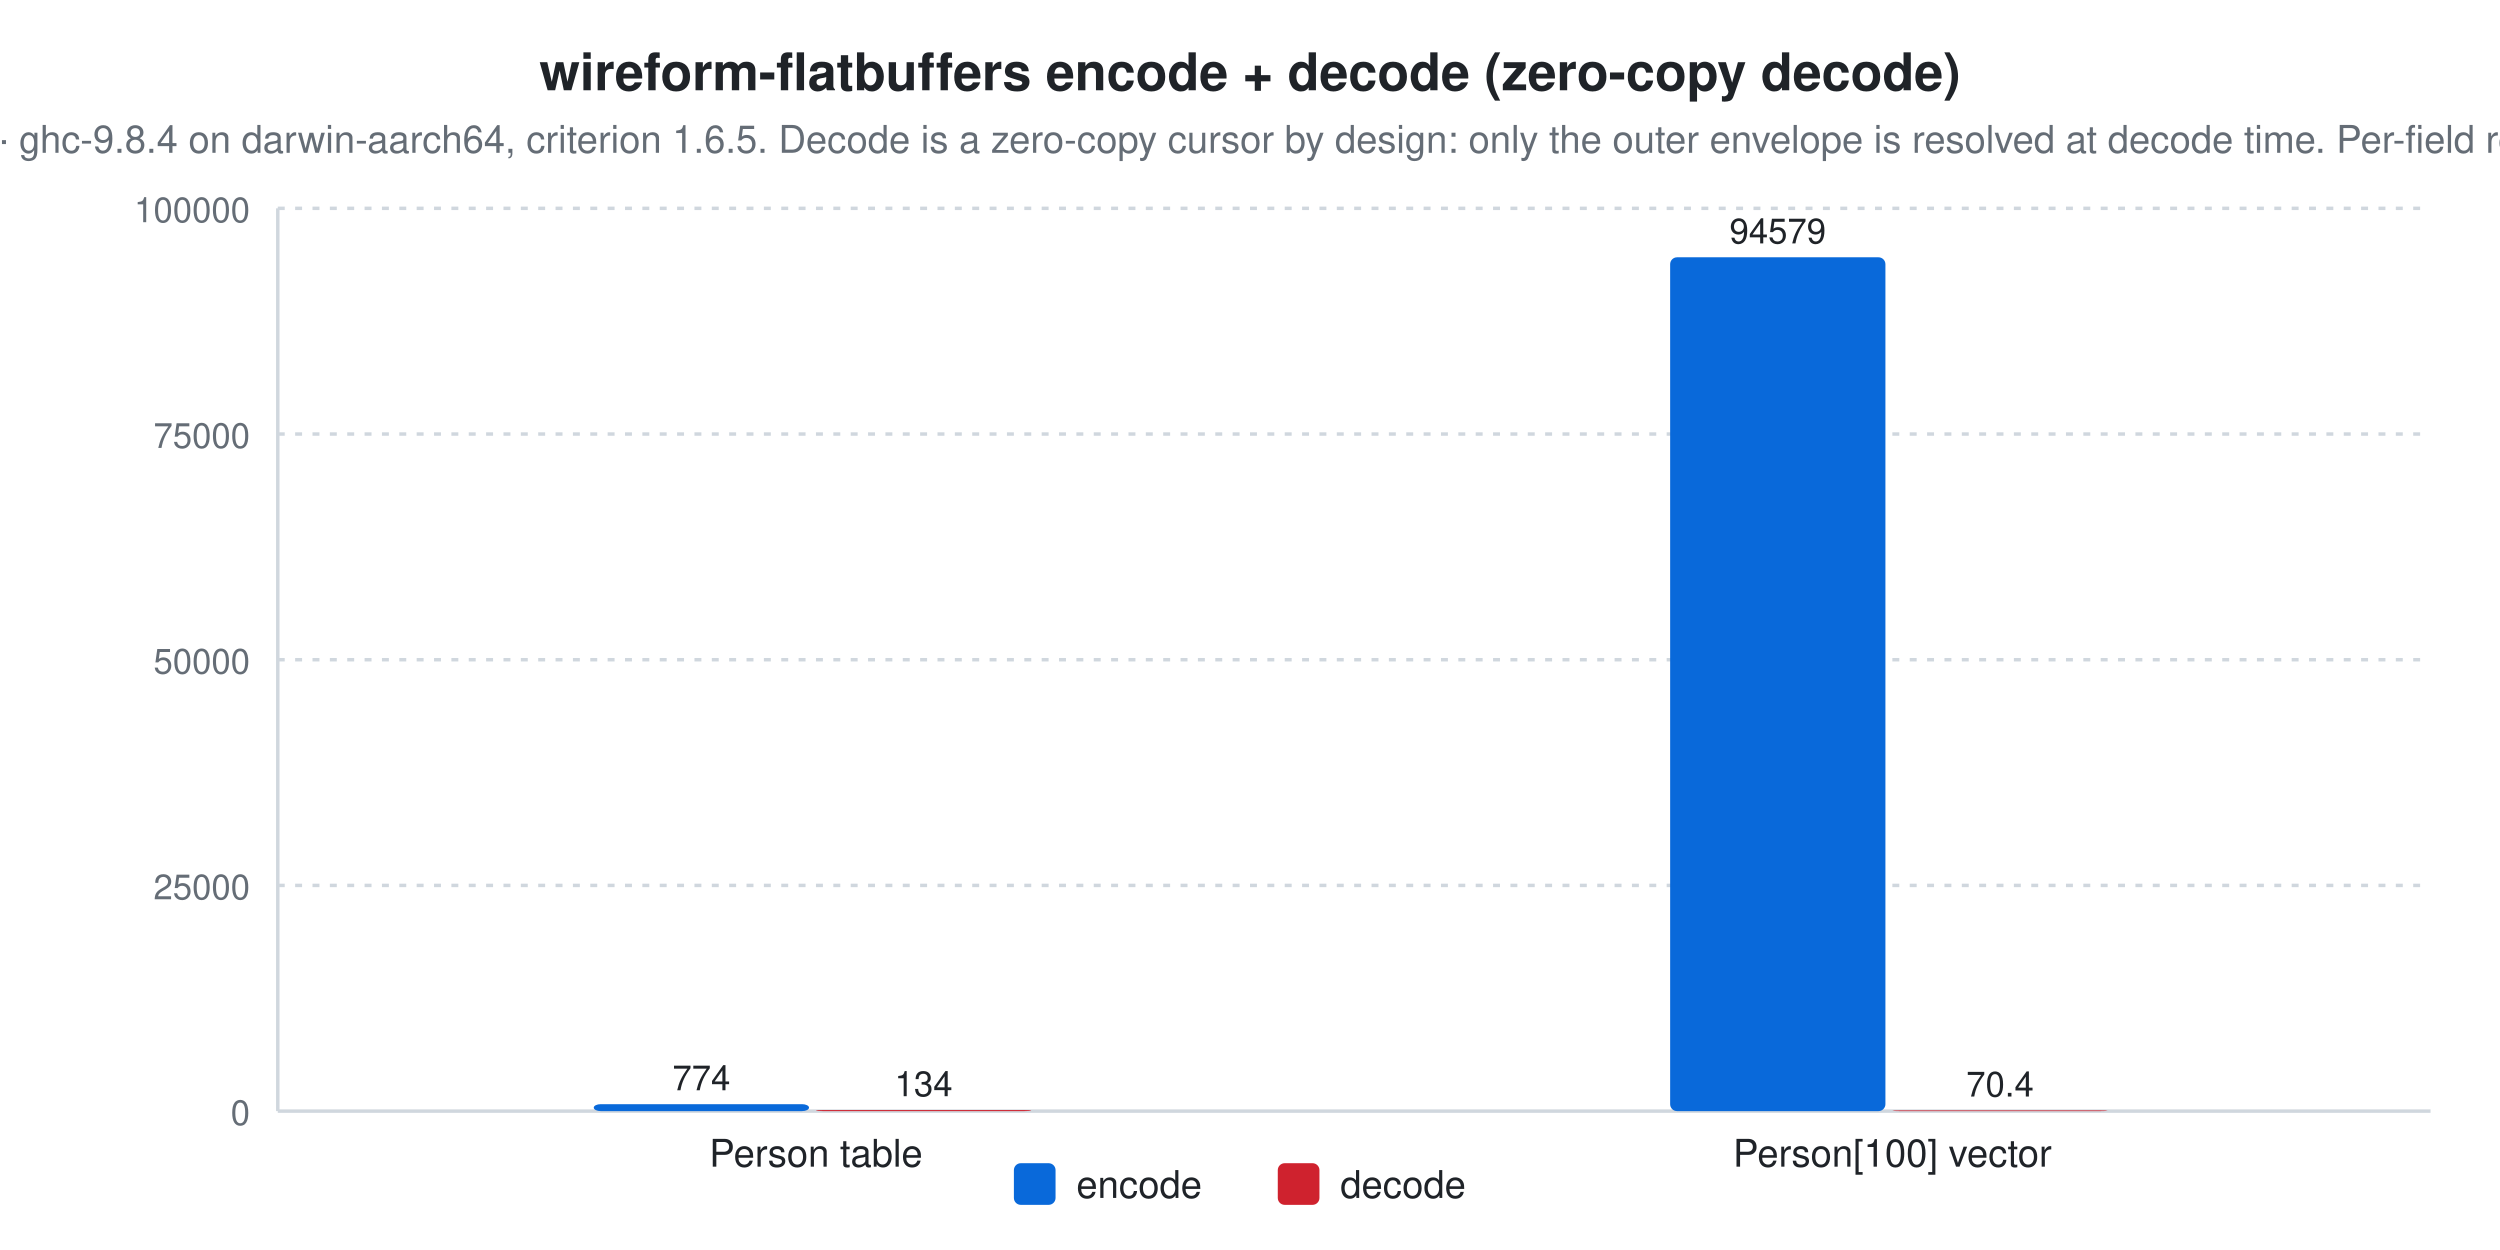
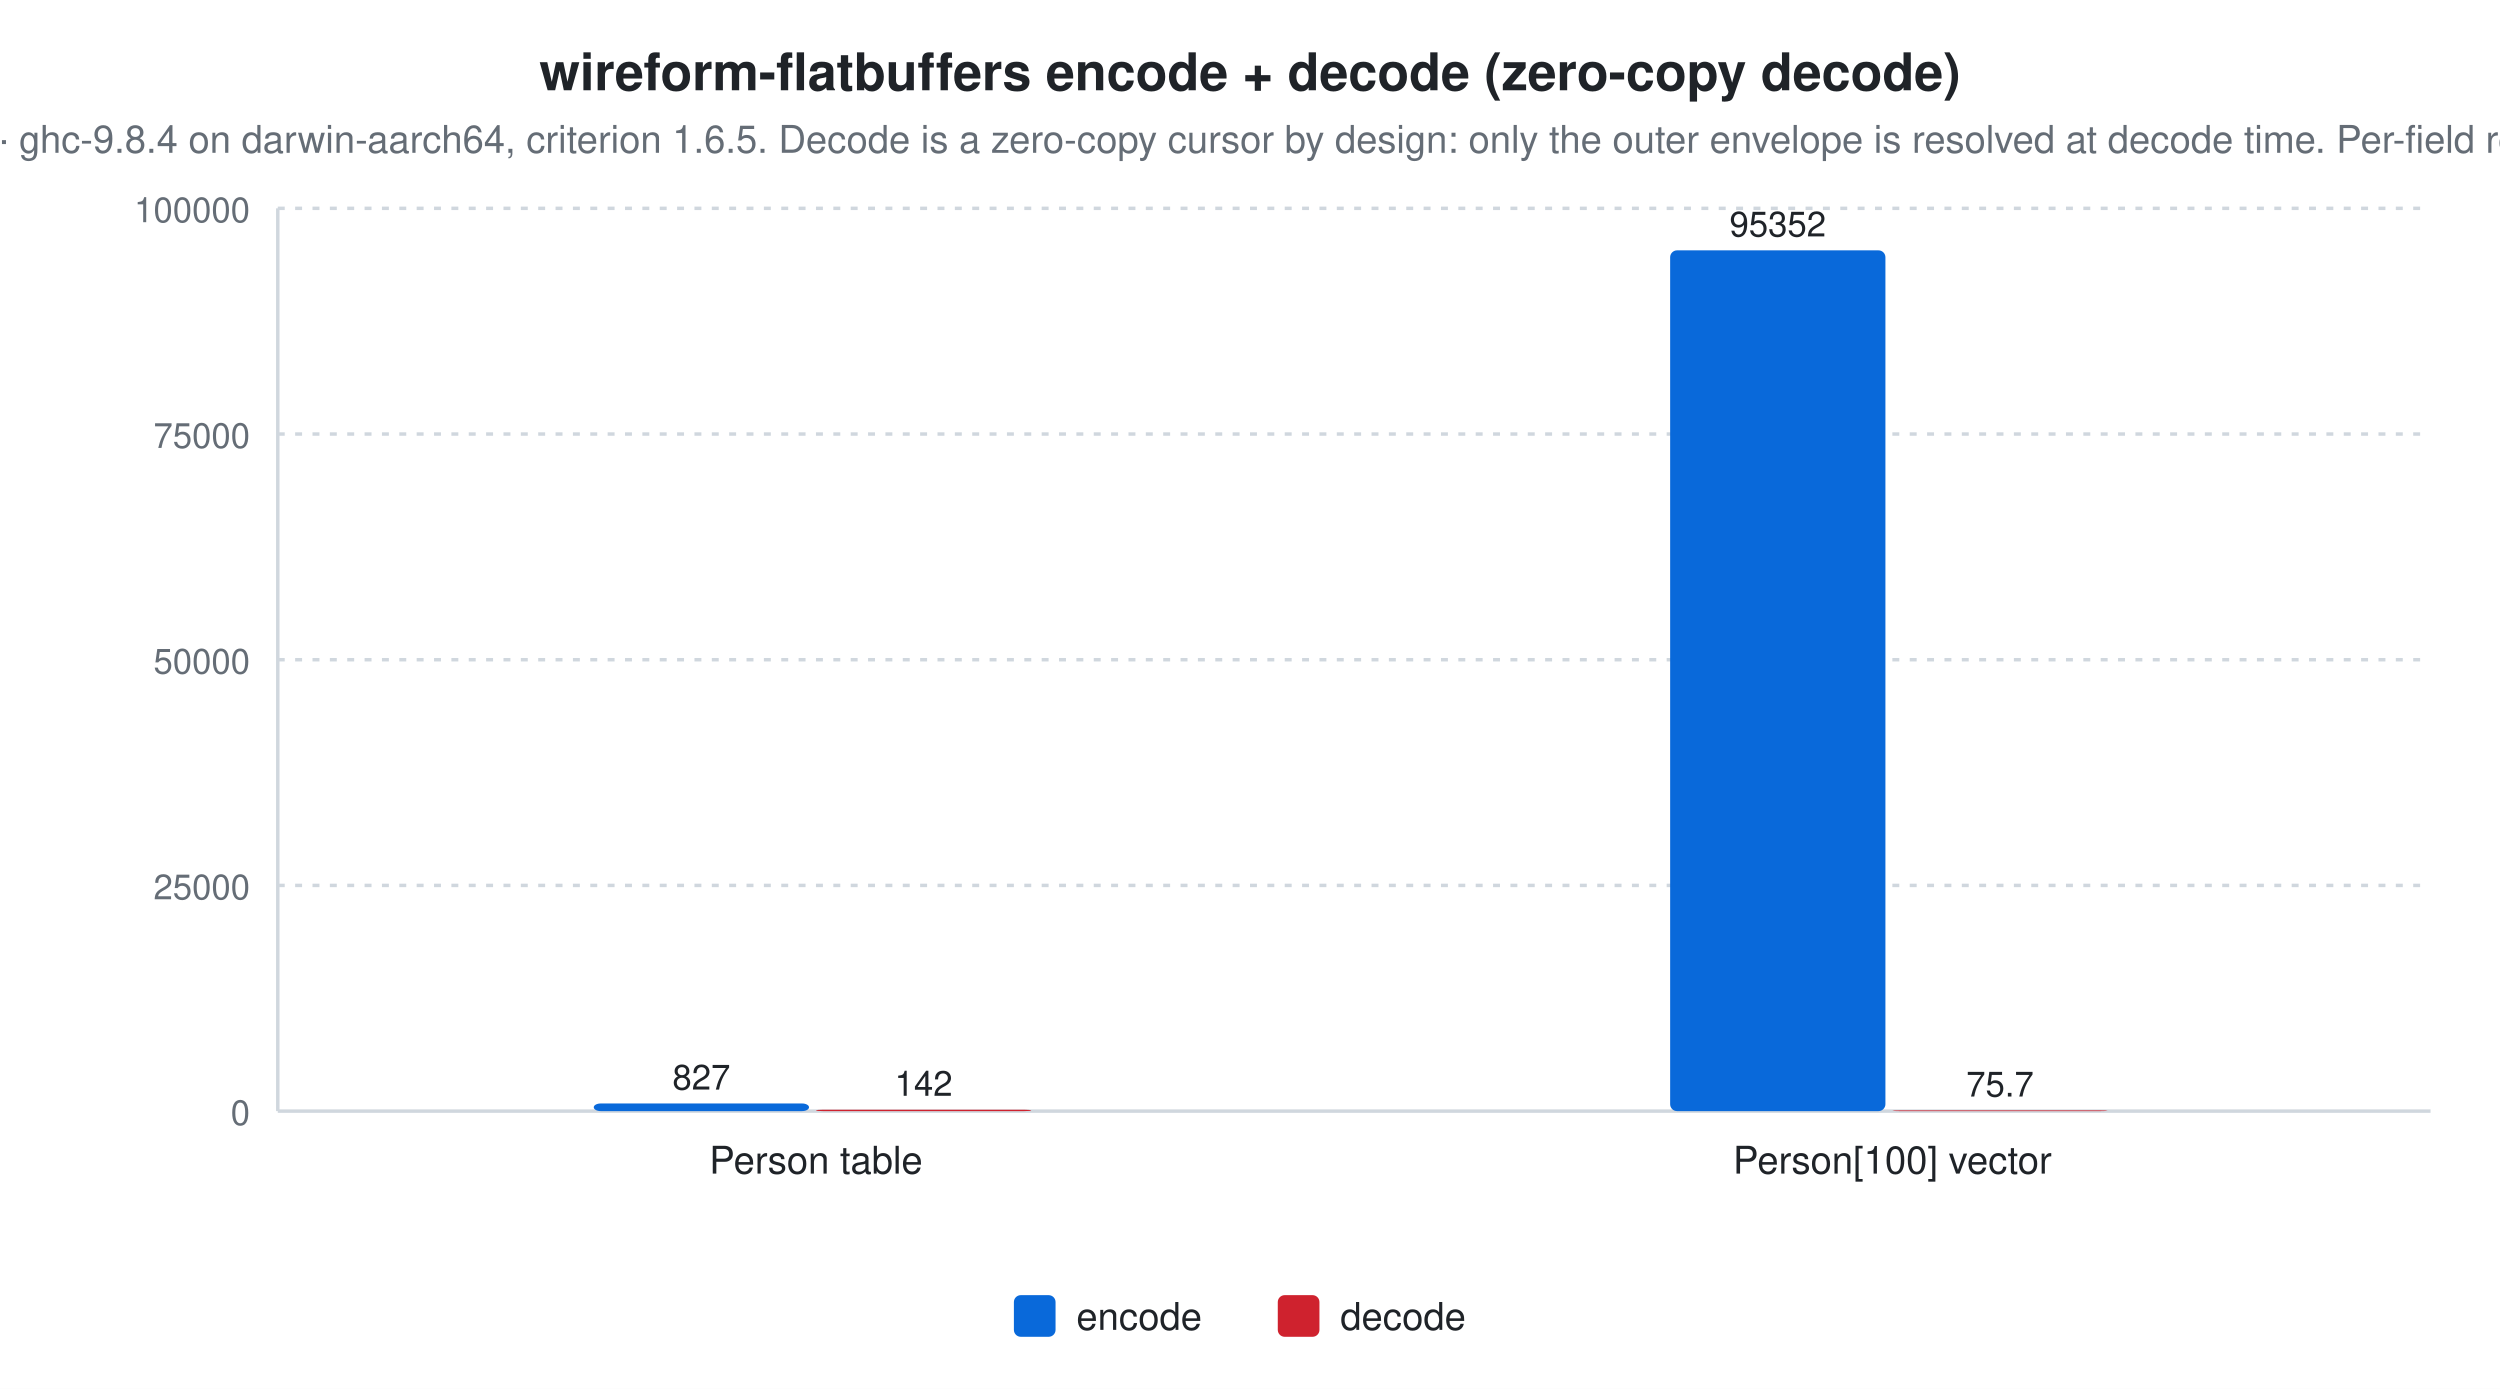
- <svg xmlns="http://www.w3.org/2000/svg" viewBox="0 0 720 360" width="720" height="360" font-family="ui-sans-serif, system-ui, -apple-system, BlinkMacSystemFont, &quot;Segoe UI&quot;, Helvetica, Arial, sans-serif" font-size="12">
-   <rect x="0" y="0" width="720" height="360" fill="#ffffff" />
+ <svg xmlns="http://www.w3.org/2000/svg" viewBox="0 0 720 400" width="720" height="400" font-family="ui-sans-serif, system-ui, -apple-system, BlinkMacSystemFont, &quot;Segoe UI&quot;, Helvetica, Arial, sans-serif" font-size="12">
+   <rect x="0" y="0" width="720" height="400" fill="#ffffff" />
  <text x="360" y="26" text-anchor="middle" font-size="15" font-weight="600" fill="#1f2328">wireform-flatbuffers encode + decode (zero-copy decode)</text>
  <text x="360" y="44" text-anchor="middle" font-size="11" fill="#656d76">lower is better · ns · ghc-9.8.4 on darwin-aarch64, criterion 1.6.5. Decode is a zero-copy cursor by design: only the outer envelope is resolved at decode time. Per-field reads happen lazily.</text>
  <g stroke="#d0d7de" stroke-width="1">
    <line x1="80" y1="320" x2="700" y2="320" />
    <line x1="80" y1="60" x2="80" y2="320" />
  </g>
  <g>
    <g />
    <text x="72" y="324" text-anchor="end" font-size="10" fill="#656d76">0</text>
    <line x1="80" y1="255" x2="700" y2="255" stroke="#d0d7de" stroke-width="1" stroke-dasharray="2 3" />
    <text x="72" y="259" text-anchor="end" font-size="10" fill="#656d76">25000</text>
    <line x1="80" y1="190" x2="700" y2="190" stroke="#d0d7de" stroke-width="1" stroke-dasharray="2 3" />
    <text x="72" y="194" text-anchor="end" font-size="10" fill="#656d76">50000</text>
    <line x1="80" y1="125" x2="700" y2="125" stroke="#d0d7de" stroke-width="1" stroke-dasharray="2 3" />
    <text x="72" y="129" text-anchor="end" font-size="10" fill="#656d76">75000</text>
    <line x1="80" y1="60" x2="700" y2="60" stroke="#d0d7de" stroke-width="1" stroke-dasharray="2 3" />
    <text x="72" y="64" text-anchor="end" font-size="10" fill="#656d76">100000</text>
  </g>
  <g>
-     <rect x="171" y="318.0" width="62" height="2.0" rx="2" fill="#0969da" />
-     <rect x="235" y="319.7" width="62" height="0.3" rx="2" fill="#cf222e" />
-     <rect x="481" y="74.1" width="62" height="245.9" rx="2" fill="#0969da" />
+     <rect x="171" y="317.8" width="62" height="2.2" rx="2" fill="#0969da" />
+     <rect x="235" y="319.6" width="62" height="0.4" rx="2" fill="#cf222e" />
+     <rect x="481" y="72.1" width="62" height="247.9" rx="2" fill="#0969da" />
    <rect x="545" y="319.8" width="62" height="0.2" rx="2" fill="#cf222e" />
  </g>
  <g>
-     <text x="202" y="314.0" text-anchor="middle" font-size="10" fill="#1f2328">774</text>
-     <text x="266" y="315.7" text-anchor="middle" font-size="10" fill="#1f2328">134</text>
-     <text x="512" y="70.1" text-anchor="middle" font-size="10" fill="#1f2328">94579</text>
-     <text x="576" y="315.8" text-anchor="middle" font-size="10" fill="#1f2328">70.4</text>
+     <text x="202" y="313.8" text-anchor="middle" font-size="10" fill="#1f2328">827</text>
+     <text x="266" y="315.6" text-anchor="middle" font-size="10" fill="#1f2328">142</text>
+     <text x="512" y="68.1" text-anchor="middle" font-size="10" fill="#1f2328">95352</text>
+     <text x="576" y="315.8" text-anchor="middle" font-size="10" fill="#1f2328">75.7</text>
  </g>
  <g>
-     <text x="235" y="336" text-anchor="middle" font-size="11" fill="#1f2328">Person table</text>
-     <text x="545" y="336" text-anchor="middle" font-size="11" fill="#1f2328">Person[100] vector</text>
+     <text x="235" y="338" text-anchor="middle" font-size="11" fill="#1f2328">Person table</text>
+     <text x="545" y="338" text-anchor="middle" font-size="11" fill="#1f2328">Person[100] vector</text>
  </g>
  <g>
-     <g transform="translate(292, 344)">
+     <g transform="translate(292, 382)">
      <rect x="0" y="-9" width="12" height="12" rx="2" fill="#0969da" />
      <text x="18" y="1" font-size="11" fill="#1f2328">encode</text>
    </g>
-     <g transform="translate(368, 344)">
+     <g transform="translate(368, 382)">
      <rect x="0" y="-9" width="12" height="12" rx="2" fill="#cf222e" />
      <text x="18" y="1" font-size="11" fill="#1f2328">decode</text>
    </g>
  </g>
</svg>
